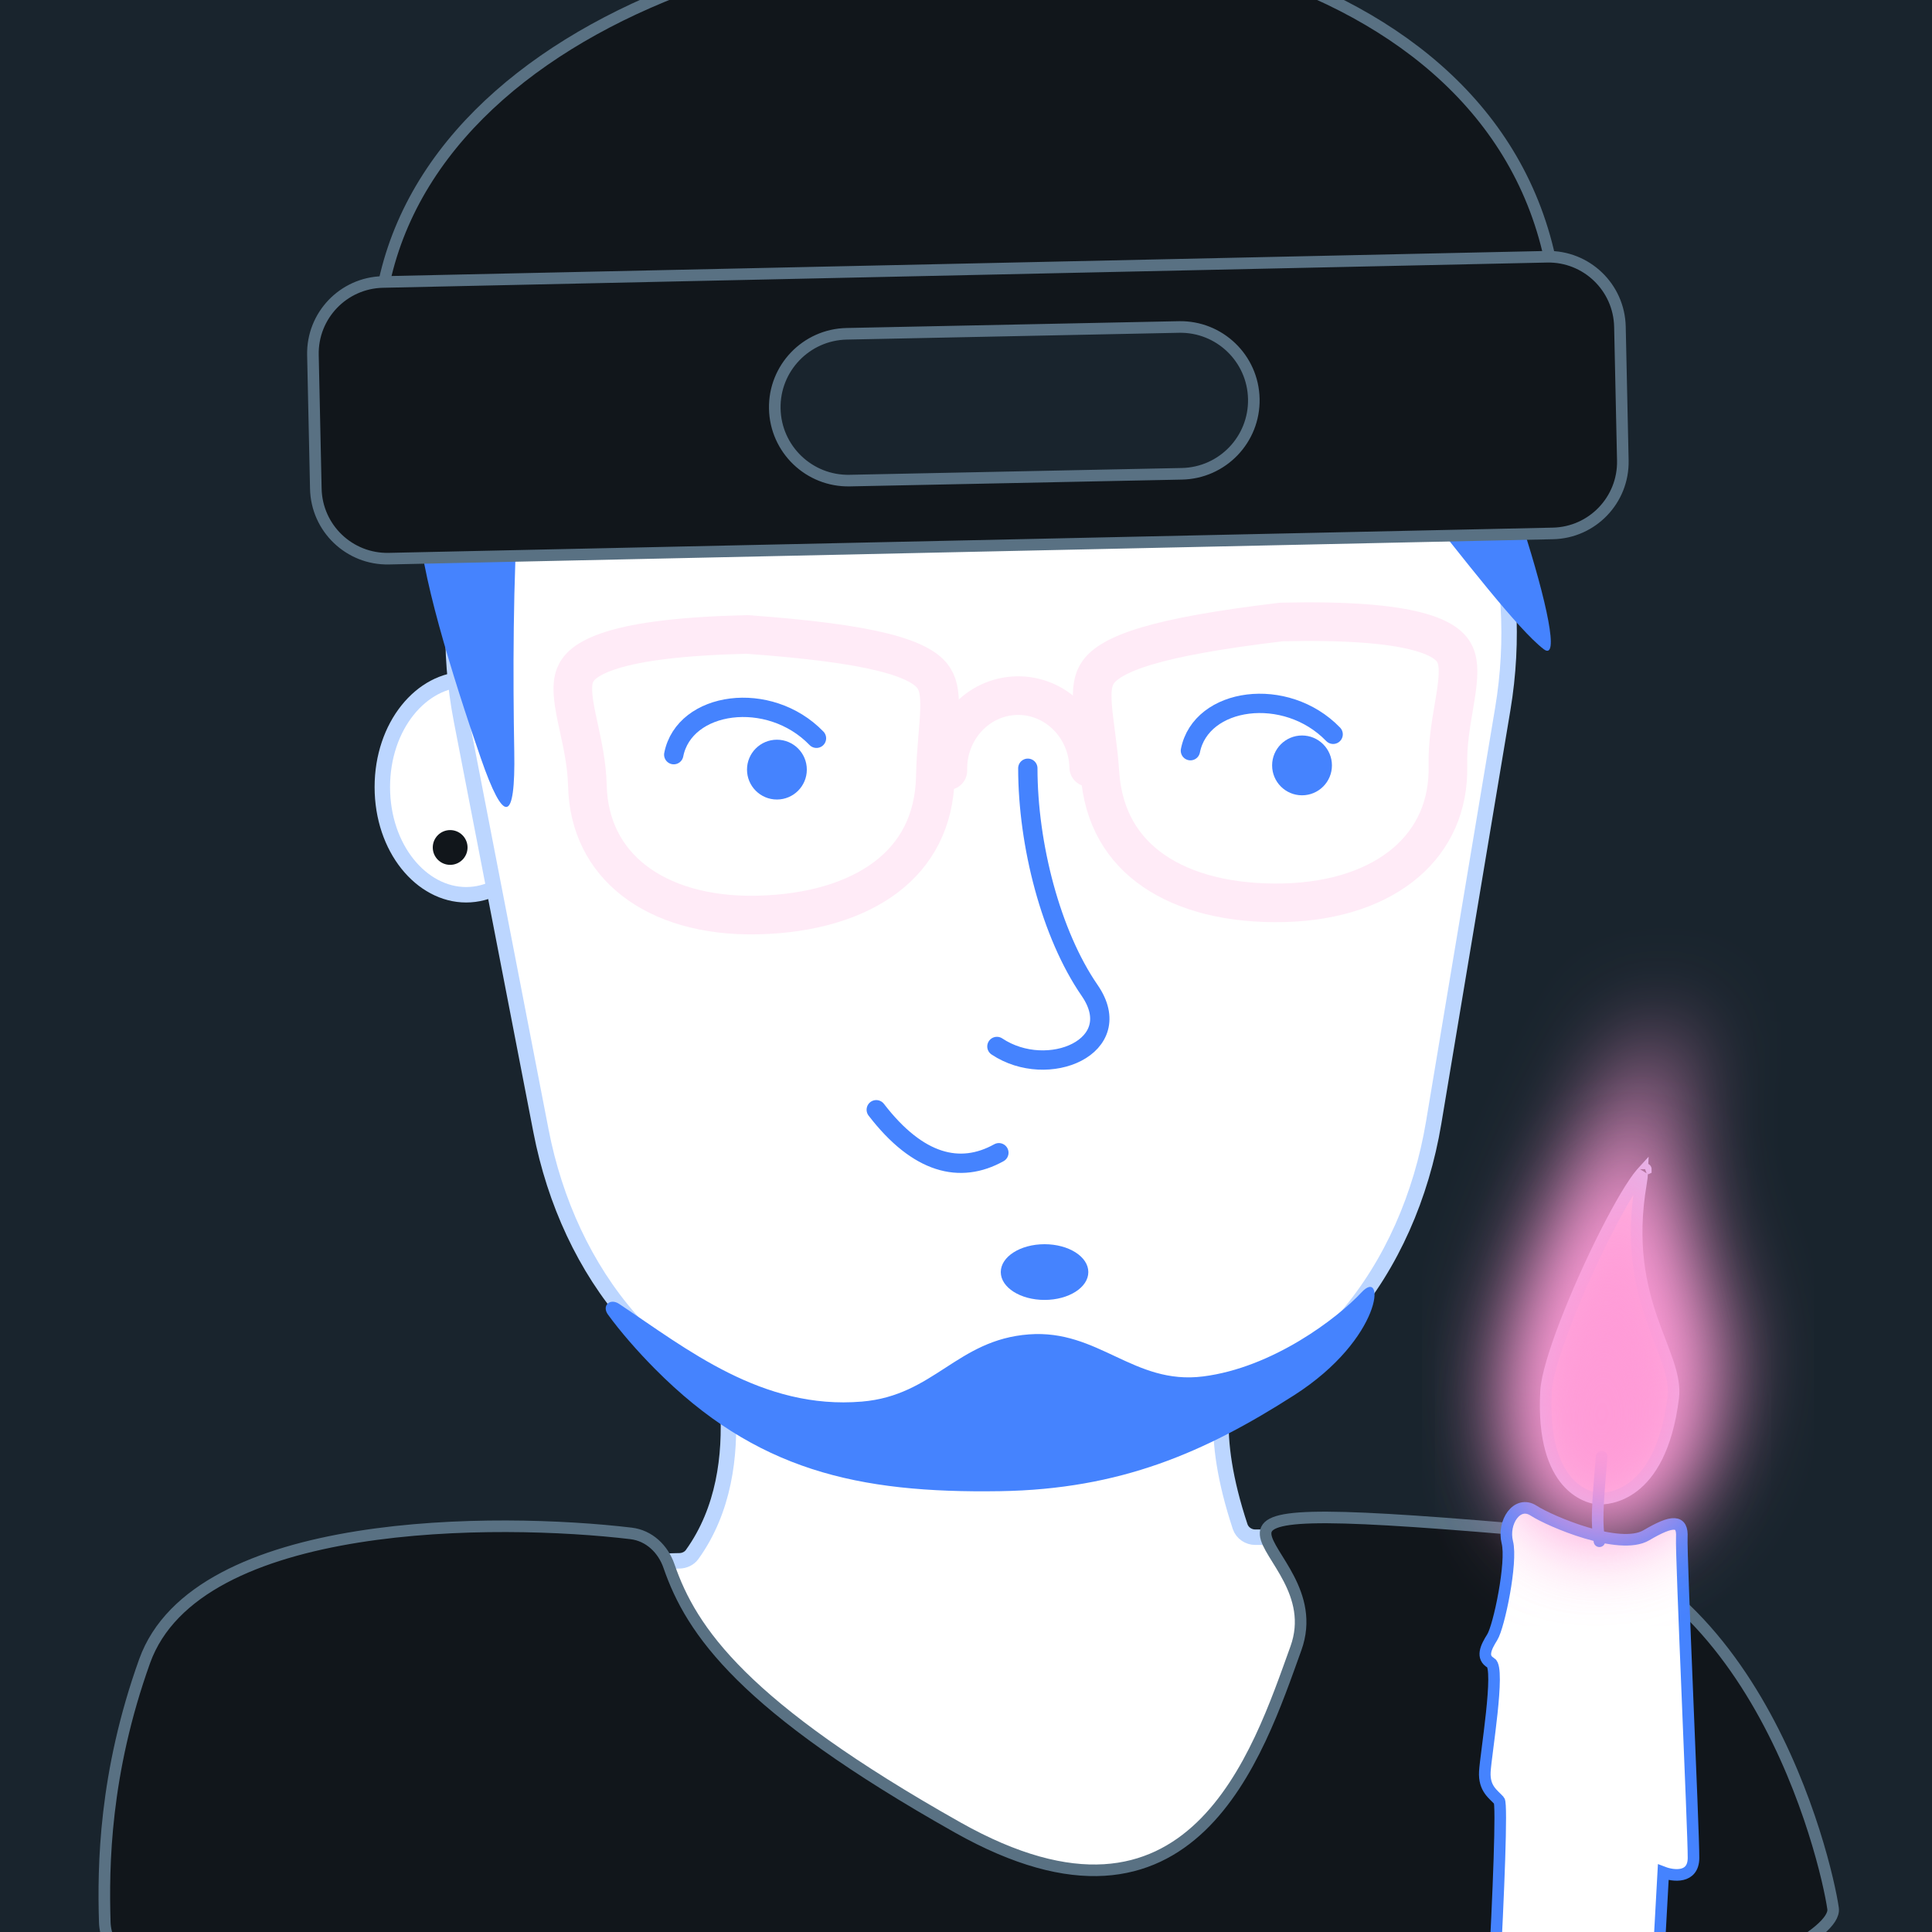
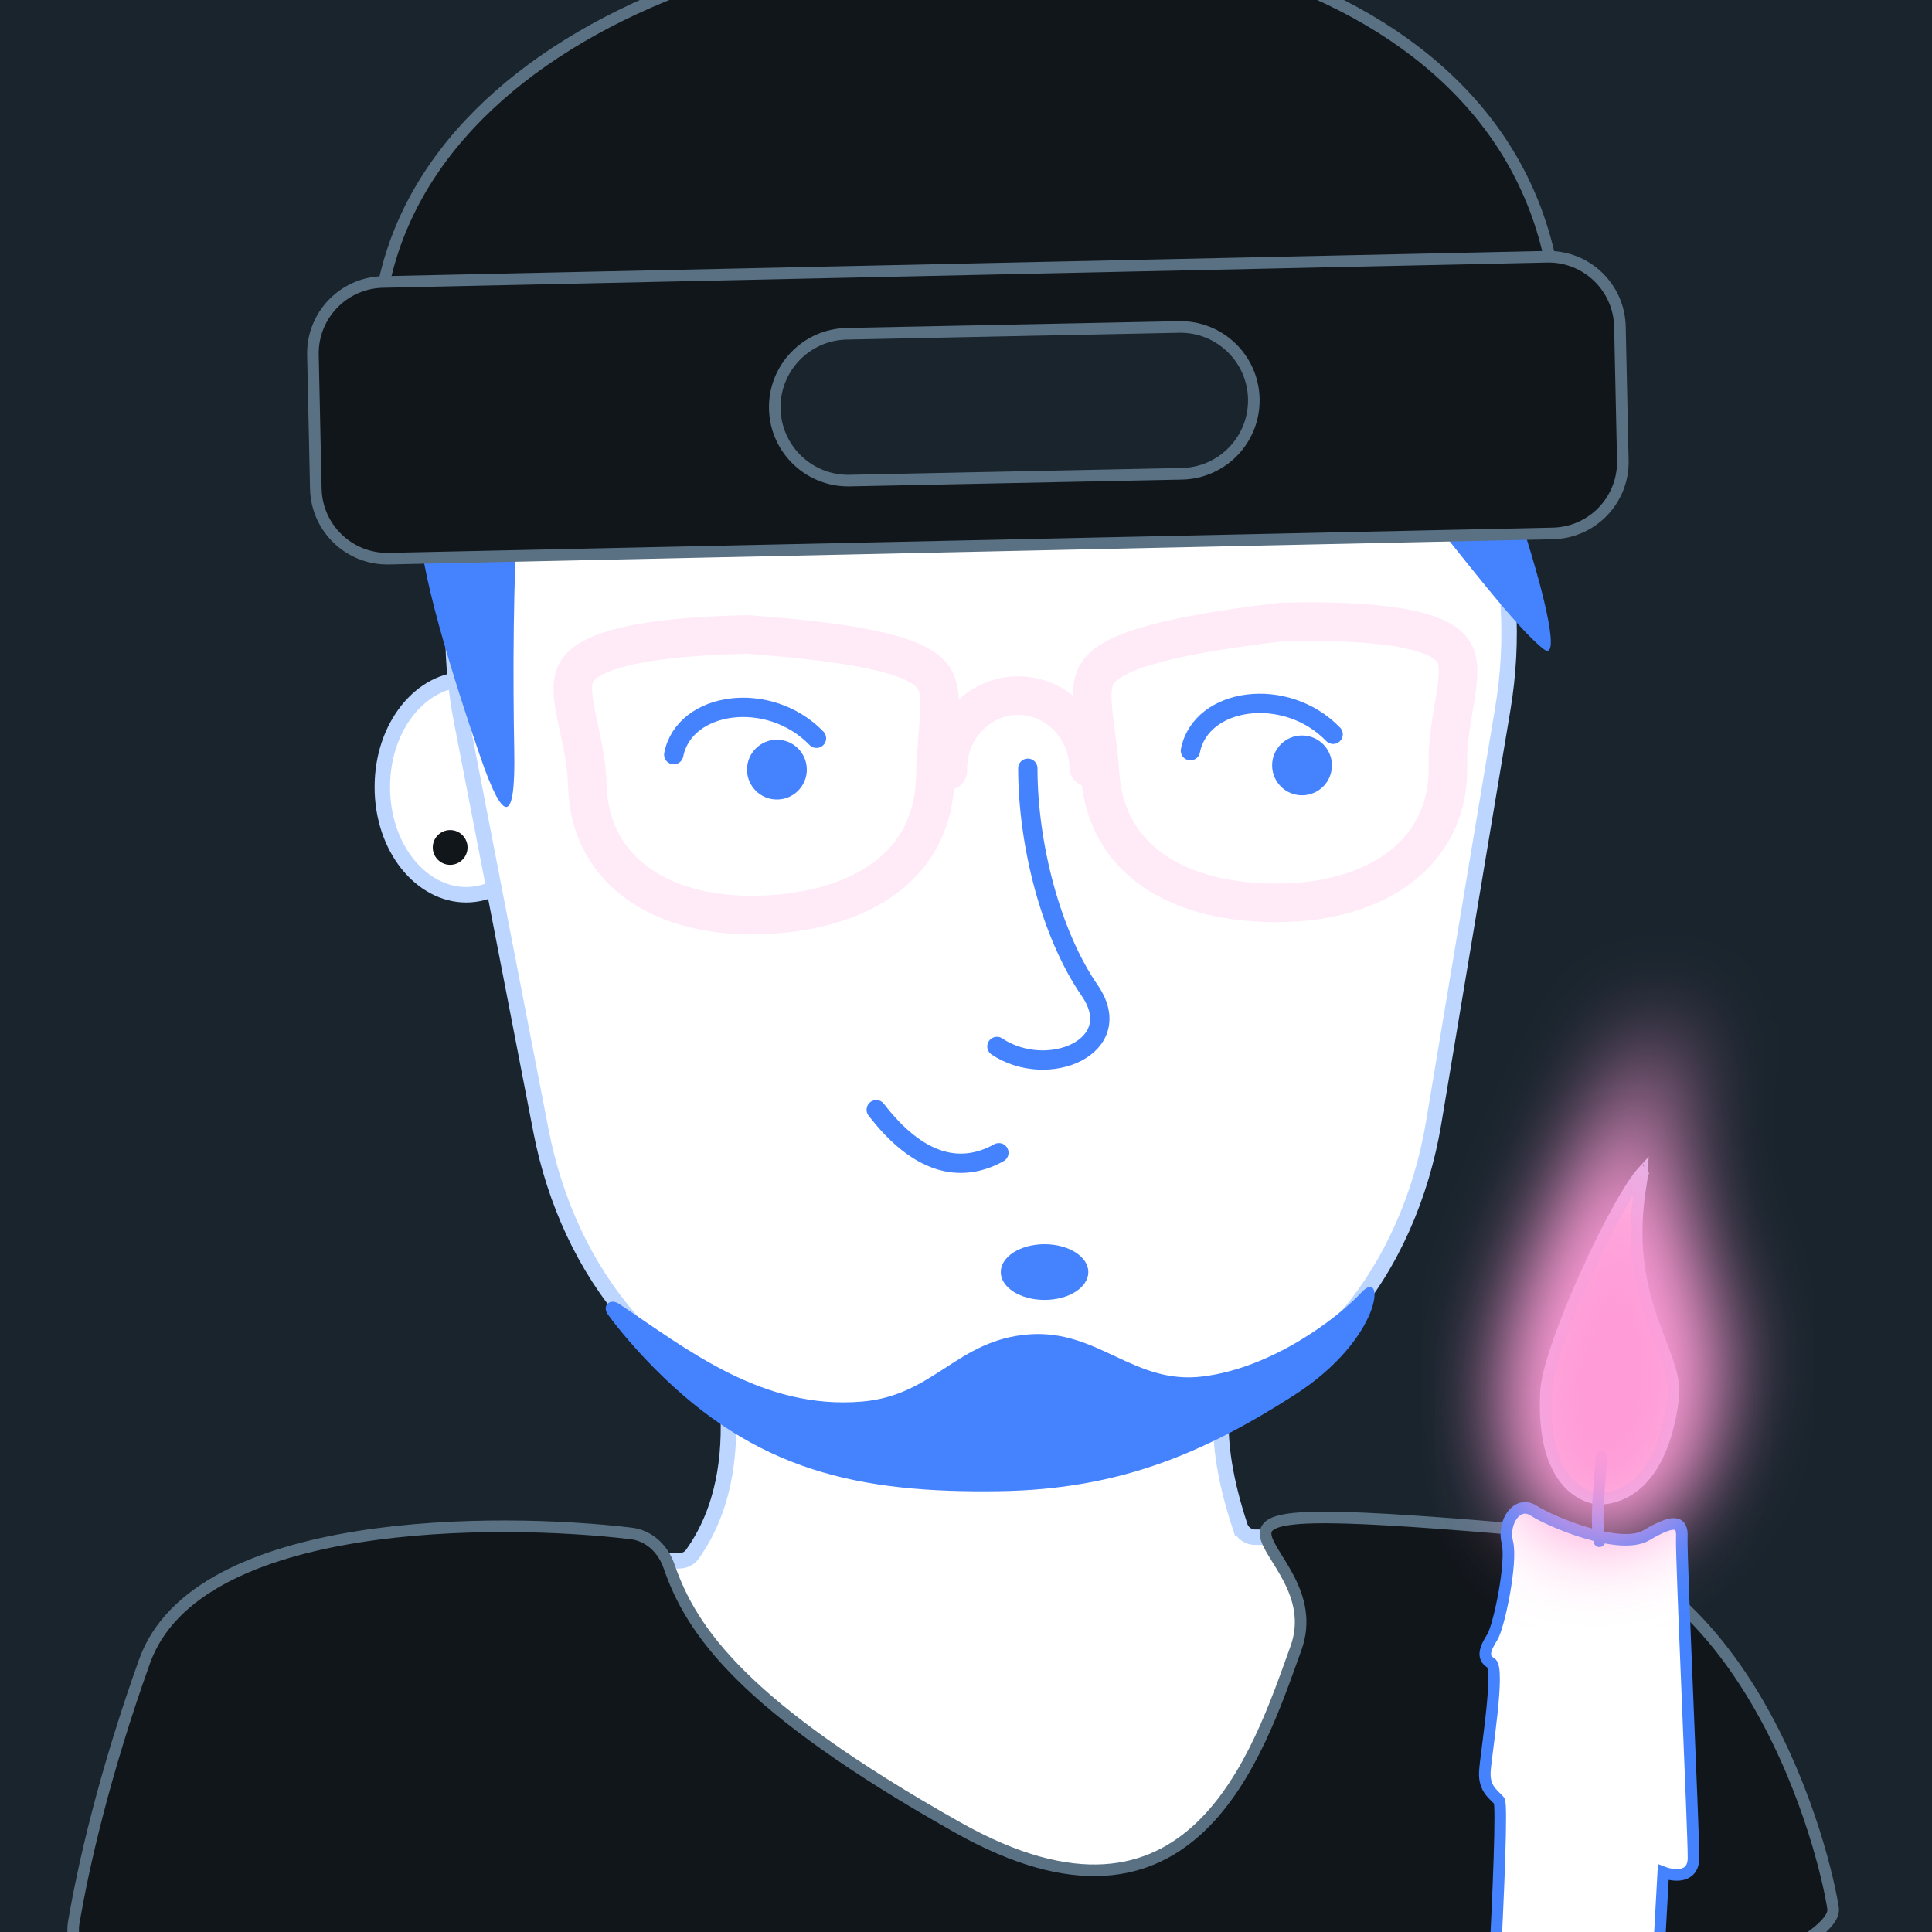
<svg xmlns="http://www.w3.org/2000/svg" width="500" height="500" viewBox="0 0 500 500" fill="none">
-   <g clip-path="url(#clip0_663_705)">
+   <g clip-path="url(#clip0_664_1288)">
    <rect width="500" height="500" transform="matrix(1 0 0 -1 0 500)" fill="#19242D" />
-     <path d="M221.281 297.854H286.741C286.741 297.854 286.741 385.4 310.658 417.328C334.576 449.257 277.842 456.328 256.529 457.465C233.645 458.686 177.565 423.508 199.423 410.118C221.281 396.729 221.281 297.854 221.281 297.854Z" fill="white" />
-     <path d="M182.827 336.191L319.519 347.827C319.545 347.846 319.591 347.884 319.655 347.955C319.835 348.154 320.041 348.495 320.201 348.948C320.359 349.395 320.439 349.858 320.439 350.247C320.44 350.438 320.421 350.588 320.396 350.696C320.37 350.804 320.345 350.844 320.348 350.838C316.043 357.664 312.921 370.798 320.939 395.065C321.505 396.777 323.177 397.841 324.85 397.828C344.157 397.684 355.17 403.065 360.384 410.653C365.607 418.255 365.486 428.761 360.933 439.951C351.811 462.369 325.557 485.752 295.709 488.933C276.754 490.953 253.709 486.624 231.238 478.846C208.796 471.077 187.117 459.934 170.943 448.516C162.852 442.805 156.195 437.064 151.513 431.687C146.78 426.252 144.287 421.443 144.043 417.578C143.925 415.704 144.334 414.044 145.295 412.563C146.27 411.061 147.893 409.623 150.385 408.36C155.419 405.809 163.654 404.142 175.903 403.936C177.053 403.916 178.345 403.387 179.132 402.294C187.405 390.79 189.097 376.711 188.371 364.438C187.643 352.141 184.474 341.402 182.749 336.33C182.743 336.311 182.743 336.299 182.745 336.288C182.748 336.272 182.757 336.249 182.774 336.227C182.791 336.204 182.807 336.195 182.813 336.192L182.815 336.191L182.815 336.191L182.815 336.191L182.817 336.191C182.818 336.191 182.822 336.191 182.827 336.191ZM319.493 347.811C319.493 347.811 319.495 347.812 319.498 347.814C319.495 347.812 319.493 347.811 319.493 347.811Z" fill="white" stroke="#BCD6FF" stroke-width="4" />
-     <path d="M37.421 429.922C50.899 392.316 128.95 392.742 163.331 396.845C167.991 397.401 171.602 400.86 173.132 405.297C178.943 422.146 192.243 441.619 247.831 472.945C308.602 507.191 325.602 453.664 335.378 426.597C345.596 398.303 285.421 386.685 391.921 395.729C453.728 400.977 472.571 481.179 474.395 493.905C476.22 506.632 381.352 541.175 322.971 533.903C264.591 526.63 208.035 510.268 151.479 510.268H40.25C33.307 510.268 27.326 504.392 27.116 497.453C26.673 482.861 27.005 458.988 37.421 429.922Z" fill="#11161B" stroke="#597183" stroke-width="3" />
-     <path d="M238.321 181.721C237.783 193.727 232.437 202.601 223.748 208.629C214.887 214.776 202.246 218.144 187.135 218.144C172.179 218.144 160.249 214.259 152.176 207.92C144.21 201.666 139.7 192.812 139.7 181.945C139.7 176.297 138.589 170.805 137.664 166.234C137.472 165.286 137.288 164.377 137.124 163.515C136.077 158.019 135.877 154.631 136.949 152.146C137.841 150.08 140.21 147.444 147.866 145.356C155.517 143.269 167.493 142.01 185.969 142C203.573 143.627 215.714 145.449 224.055 147.637C232.546 149.864 236.284 152.273 238.028 154.436C239.62 156.41 240.187 158.968 239.942 163.619C239.834 165.686 239.584 167.931 239.291 170.558C239.253 170.896 239.215 171.24 239.176 171.592C238.842 174.609 238.488 178.004 238.321 181.721Z" stroke="#FFEBF7" stroke-width="10" />
-     <path d="M283.701 181.721C284.239 193.727 289.585 202.601 298.274 208.629C307.135 214.776 319.776 218.144 334.887 218.144C349.843 218.144 361.773 214.259 369.846 207.92C377.812 201.666 382.322 192.812 382.322 181.945C382.322 176.297 383.433 170.805 384.358 166.234C384.55 165.286 384.734 164.377 384.898 163.515C385.945 158.019 386.145 154.631 385.073 152.146C384.181 150.08 381.812 147.444 374.156 145.356C366.505 143.269 354.529 142.01 336.053 142C318.449 143.627 306.308 145.449 297.967 147.637C289.476 149.864 285.738 152.273 283.993 154.436C282.402 156.41 281.835 158.968 282.08 163.619C282.188 165.686 282.438 167.931 282.731 170.558C282.769 170.896 282.807 171.24 282.846 171.592C283.18 174.609 283.534 178.004 283.701 181.721Z" stroke="#FFEBF7" stroke-width="10" />
-     <path d="M241.444 180.199C241.444 169.269 250.304 160.408 261.235 160.408C272.165 160.408 281.026 169.269 281.026 180.199" stroke="#FFEBF7" stroke-width="10" stroke-linecap="round" />
-     <path d="M142.325 203.695C142.325 219.543 132.207 231.564 120.636 231.564C109.065 231.564 98.947 219.543 98.947 203.695C98.947 187.846 109.065 175.826 120.636 175.826C132.207 175.826 142.325 187.846 142.325 203.695Z" fill="white" stroke="#BCD6FF" stroke-width="4" />
-     <path d="M235.28 46.053H272.526C345.46 46.053 400.93 111.556 388.914 183.493L371.032 290.547C364.688 328.532 340.048 361.179 302.547 367.03C288.926 369.155 273.326 370.608 256.135 370.608C238.137 370.608 221.884 369.015 207.819 366.726C171.405 360.8 147.133 329.451 140.013 292.706L119.435 186.499C105.325 113.679 161.106 46.053 235.28 46.053Z" fill="white" stroke="#BCD6FF" stroke-width="4" />
+     <path d="M221.281 297.853H286.741C286.741 297.853 286.741 385.399 310.659 417.328C334.576 449.257 277.842 456.328 256.529 457.465C233.645 458.686 177.565 423.508 199.423 410.118C221.281 396.729 221.281 297.853 221.281 297.853Z" fill="white" />
+     <path d="M322.838 394.438L320.939 395.066C321.505 396.778 323.177 397.841 324.85 397.829C344.157 397.685 355.17 403.065 360.384 410.654C365.608 418.255 365.486 428.762 360.933 439.952C351.811 462.37 325.557 485.753 295.709 488.934C276.754 490.954 253.709 486.625 231.238 478.846C208.796 471.077 187.117 459.935 170.943 448.517C162.853 442.805 156.195 437.064 151.513 431.688C146.78 426.253 144.287 421.443 144.043 417.579C143.925 415.704 144.334 414.044 145.295 412.563C146.27 411.061 147.893 409.624 150.385 408.361C155.419 405.81 163.654 404.143 175.903 403.936C177.053 403.917 178.345 403.388 179.132 402.294C187.405 390.791 189.097 376.712 188.371 364.438C187.643 352.142 184.474 341.403 182.749 336.331C182.743 336.311 182.743 336.3 182.745 336.289C182.748 336.273 182.757 336.25 182.774 336.227C182.791 336.205 182.807 336.195 182.813 336.193L182.815 336.192L182.815 336.192L182.815 336.192L182.817 336.192C182.818 336.192 182.822 336.192 182.827 336.192L319.519 347.828C319.545 347.847 319.591 347.885 319.655 347.956C319.835 348.155 320.041 348.496 320.201 348.949C320.359 349.396 320.439 349.859 320.439 350.248C320.44 350.439 320.421 350.589 320.396 350.696C320.372 350.799 320.348 350.839 320.348 350.839L320.349 350.839C316.044 357.665 312.921 370.798 320.939 395.066L322.838 394.438ZM319.493 347.812C319.493 347.812 319.495 347.812 319.498 347.814C319.495 347.813 319.493 347.812 319.493 347.812Z" fill="white" stroke="#BCD6FF" stroke-width="4" />
+     <path d="M37.421 429.923C50.899 392.317 128.95 392.742 163.331 396.846C167.991 397.402 171.602 400.861 173.132 405.298C178.943 422.147 192.243 441.62 247.831 472.946C308.602 507.192 325.602 453.665 335.378 426.598C345.596 398.304 285.421 386.686 391.921 395.73C453.728 400.978 472.571 481.179 474.395 493.906C476.22 506.632 381.352 541.176 322.971 533.904C264.591 526.631 208.035 510.269 151.479 510.269H30.234C23.291 510.269 17.93 504.403 19.087 497.558C21.553 482.976 26.98 459.058 37.421 429.923Z" fill="#11161B" stroke="#597183" stroke-width="3" />
+     <path d="M238.321 181.721C237.783 193.727 232.437 202.601 223.748 208.629C214.887 214.776 202.246 218.144 187.135 218.144C172.179 218.144 160.249 214.259 152.176 207.92C144.21 201.666 139.7 192.812 139.7 181.945C139.7 176.297 138.589 170.805 137.664 166.234C137.472 165.286 137.288 164.377 137.124 163.515C136.077 158.019 135.877 154.631 136.949 152.146C137.841 150.08 140.21 147.444 147.866 145.356C155.517 143.269 167.493 142.01 185.969 142C203.573 143.627 215.714 145.449 224.055 147.637C232.546 149.864 236.284 152.273 238.029 154.436C239.62 156.41 240.187 158.968 239.942 163.619C239.834 165.686 239.584 167.931 239.291 170.557C239.253 170.895 239.215 171.24 239.176 171.592C238.842 174.609 238.488 178.004 238.321 181.721Z" stroke="#FFEBF7" stroke-width="10" />
+     <path d="M283.701 181.721C284.239 193.727 289.585 202.601 298.274 208.629C307.135 214.776 319.776 218.144 334.887 218.144C349.843 218.144 361.773 214.259 369.846 207.92C377.812 201.666 382.322 192.812 382.322 181.945C382.322 176.297 383.433 170.805 384.358 166.234C384.55 165.286 384.734 164.377 384.898 163.515C385.945 158.019 386.146 154.631 385.073 152.146C384.181 150.08 381.812 147.444 374.156 145.356C366.506 143.269 354.529 142.01 336.053 142C318.449 143.627 306.308 145.449 297.967 147.637C289.476 149.864 285.738 152.273 283.994 154.436C282.402 156.41 281.835 158.968 282.08 163.619C282.189 165.686 282.438 167.931 282.731 170.557C282.769 170.895 282.807 171.24 282.846 171.592C283.18 174.609 283.534 178.004 283.701 181.721Z" stroke="#FFEBF7" stroke-width="10" />
+     <path d="M241.444 180.2C241.444 169.269 250.304 160.409 261.235 160.409C272.165 160.409 281.026 169.269 281.026 180.2" stroke="#FFEBF7" stroke-width="10" stroke-linecap="round" />
+     <path d="M142.325 203.694C142.325 219.543 132.207 231.563 120.636 231.563C109.065 231.563 98.947 219.543 98.947 203.694C98.947 187.846 109.065 175.825 120.636 175.825C132.207 175.825 142.325 187.846 142.325 203.694Z" fill="white" stroke="#BCD6FF" stroke-width="4" />
+     <path d="M119.435 186.498C105.325 113.678 161.106 46.052 235.28 46.052H272.526C345.46 46.052 400.93 111.555 388.914 183.493L371.033 290.546C364.688 328.531 340.048 361.178 302.547 367.029C288.926 369.154 273.326 370.607 256.135 370.607C238.137 370.607 221.883 369.014 207.819 366.725C171.405 360.799 147.133 329.45 140.013 292.705L119.435 186.498Z" fill="white" stroke="#BCD6FF" stroke-width="4" />
    <circle cx="201.065" cy="199.176" r="7.74" fill="#4583FE" />
-     <path d="M211.302 191.068C199.053 178.398 177.097 181.48 174.365 195.307" stroke="#4583FE" stroke-width="5" stroke-linecap="round" />
+     <path d="M211.303 191.068C199.053 178.398 177.097 181.48 174.365 195.307" stroke="#4583FE" stroke-width="5" stroke-linecap="round" />
    <circle cx="336.964" cy="198.084" r="7.74" fill="#4583FE" />
-     <path d="M345.017 190.039C332.767 177.369 310.811 180.451 308.079 194.278" stroke="#4583FE" stroke-width="5" stroke-linecap="round" />
-     <path d="M242.067 200.976C241.84 212.519 237.107 221.091 229.333 226.987C221.403 233.002 209.951 236.48 196.12 236.803C182.452 237.121 171.499 233.68 164.011 227.844C156.617 222.08 152.257 213.73 152.013 203.29C151.887 197.872 150.741 192.626 149.787 188.26C149.589 187.355 149.399 186.488 149.229 185.664C148.141 180.413 147.883 177.17 148.81 174.777C149.56 172.842 151.592 170.335 158.483 168.203C165.406 166.061 176.339 164.599 193.326 164.191C209.554 165.374 220.731 166.857 228.413 168.764C236.229 170.704 239.623 172.899 241.215 174.858C242.69 176.674 243.278 179.095 243.156 183.577C243.102 185.562 242.922 187.72 242.711 190.246C242.684 190.571 242.656 190.903 242.629 191.24C242.388 194.142 242.138 197.406 242.067 200.976Z" stroke="#FFEBF7" stroke-width="10" />
+     <path d="M345.017 190.038C332.768 177.368 310.811 180.45 308.08 194.277" stroke="#4583FE" stroke-width="5" stroke-linecap="round" />
+     <path d="M242.067 200.976C241.84 212.519 237.107 221.091 229.333 226.987C221.403 233.002 209.951 236.48 196.12 236.803C182.452 237.121 171.499 233.68 164.011 227.844C156.617 222.08 152.257 213.73 152.013 203.29C151.887 197.872 150.741 192.626 149.787 188.26C149.589 187.355 149.399 186.488 149.229 185.664C148.141 180.413 147.883 177.17 148.81 174.777C149.56 172.842 151.592 170.335 158.483 168.203C165.406 166.061 176.339 164.599 193.326 164.191C209.554 165.374 220.732 166.857 228.413 168.764C236.229 170.704 239.623 172.899 241.215 174.858C242.69 176.674 243.278 179.095 243.156 183.577C243.102 185.562 242.922 187.72 242.711 190.246C242.684 190.571 242.656 190.903 242.629 191.24C242.388 194.142 242.138 197.406 242.067 200.976Z" stroke="#FFEBF7" stroke-width="10" />
    <path d="M284.654 199.983C285.42 211.504 290.547 219.846 298.587 225.373C306.788 231.012 318.391 233.953 332.221 233.631C345.889 233.312 356.67 229.364 363.878 223.185C370.995 217.083 374.962 208.54 374.719 198.099C374.592 192.681 375.493 187.388 376.243 182.982C376.398 182.069 376.547 181.193 376.679 180.363C377.521 175.067 377.628 171.816 376.59 169.469C375.751 167.57 373.604 165.16 366.622 163.352C359.606 161.535 348.617 160.583 331.629 160.968C315.474 162.905 304.378 164.907 296.793 167.17C289.077 169.473 285.788 171.823 284.289 173.855C282.901 175.737 282.426 178.182 282.757 182.654C282.903 184.634 283.183 186.782 283.511 189.295C283.554 189.619 283.597 189.949 283.64 190.285C284.015 193.172 284.418 196.421 284.654 199.983Z" stroke="#FFEBF7" stroke-width="10" />
-     <path d="M245.303 199.44C245.058 188.955 253.022 180.265 263.091 180.03C273.159 179.795 281.519 188.105 281.763 198.59" stroke="#FFEBF7" stroke-width="10" stroke-linecap="round" />
-     <path d="M281.58 117.15C263.93 100.791 234.755 82.16 198.972 82.16C132.589 82.16 173.726 77.337 144.385 88.34C133.054 92.589 132.395 156.366 133.09 194.464C133.428 213.01 130.468 213.671 124.407 196.14C117.118 175.059 108.336 146.912 108.336 133.658C108.336 -6.177 278.17 61.706 365.284 78.23C368.032 78.751 370.45 80.21 371.904 82.6C386.014 105.793 407.857 174.429 399.5 168C386.111 157.7 343.166 94.519 343.166 106.879C343.166 110.846 343.461 113.5 343.815 116.257C344.855 124.368 336.61 129.068 331.217 122.921C321.732 112.106 316.209 99.669 299.908 99.669C289.018 99.669 290.499 104.784 294.06 112.099C298.512 121.241 289.038 124.061 281.58 117.15Z" fill="#4583FE" />
-     <path d="M223.063 362.73C197.214 364.9 177.759 349.122 160.216 337.441C157.857 335.871 155.671 337.908 157.335 340.202C160.541 344.622 164.987 349.715 169.53 354.295C195.568 380.549 221.917 386.484 258.78 385.915C289.984 385.434 311.821 375.862 334.901 361.096C357.982 346.33 358.585 327.757 352.357 334.462C346.129 341.167 329.327 353.966 311.332 356.224C293.379 358.477 284.313 343.994 266.296 345.337C247.646 346.728 241.757 361.161 223.063 362.73Z" fill="#4583FE" />
-     <path d="M226.774 287.199C237.6 301.275 248.476 303.902 258.507 298.326" stroke="#4583FE" stroke-width="5" stroke-linecap="round" />
-     <ellipse cx="270.329" cy="329.21" rx="11.329" ry="7.21" fill="#4583FE" />
-     <path d="M266 198.824C266 218.655 272 241.824 282 256.324C292 270.824 271.196 279.622 258 270.824" stroke="#4583FE" stroke-width="5" stroke-linecap="round" stroke-linejoin="round" />
-     <circle cx="116.5" cy="219.324" r="4.5" fill="#11161B" />
-     <path d="M106.729 132.73C29.684 -51.255 465.37 -83.546 395.781 132.68C388.415 114.538 209.256 103.632 180.169 110.065C143.91 118.085 119.878 156.88 106.729 132.73Z" fill="#11161B" stroke="#597183" stroke-width="3" />
-     <rect x="80.585" y="73.379" width="338.33" height="71.62" rx="18.5" transform="rotate(-1.24178 80.5846 73.3792)" fill="#11161B" stroke="#597183" stroke-width="3" />
-     <rect x="200.124" y="86.774" width="124" height="38" rx="19" transform="rotate(-1.17266 200.124 86.7737)" fill="#19242D" stroke="#597183" stroke-width="3" />
-     <path d="M400.121 360.015C399.416 372.758 402.349 379.589 405.479 383.255C408.616 386.93 412.149 387.657 413.1 387.791C413.288 387.817 413.465 387.833 413.663 387.843C414.697 387.896 418.685 387.86 422.802 384.68C426.897 381.518 431.373 375.049 433.02 361.732C433.363 358.963 432.788 356.108 431.695 352.788C431.149 351.13 430.488 349.395 429.769 347.514L429.7 347.334C429.004 345.515 428.259 343.569 427.541 341.487C424.555 332.827 422.028 321.81 424.68 306.251C424.889 305.029 424.994 304.087 425.019 303.386C424.955 303.456 424.887 303.532 424.816 303.613C422.631 306.121 419.219 311.906 415.572 319.097C411.952 326.235 408.179 334.601 405.26 342.15C402.315 349.77 400.323 356.35 400.121 360.015ZM425.931 302.583C425.931 302.582 425.928 302.583 425.922 302.586C425.928 302.584 425.931 302.583 425.931 302.583Z" fill="#FFEBF7" stroke="#BCD6FF" stroke-width="3" />
-     <path d="M430.455 484.552L426.115 563.043C411.082 563.164 381.364 562.854 382.756 560.645C384.496 557.884 389.482 467.684 387.988 466.014C386.493 464.344 384.031 462.938 384.276 458.508C384.521 454.077 388.295 431.746 385.833 430.34C383.371 428.934 384.46 426.454 386.2 423.693C387.94 420.932 391.4 404.298 390.097 399.147C388.794 393.995 392.608 388.174 396.899 390.951C401.19 393.728 419.179 401.389 426.071 397.326C432.962 393.262 435.494 393.402 435.249 397.833C435.004 402.264 438.329 474.194 438.278 480.858C438.237 486.189 433.045 485.542 430.455 484.552Z" fill="white" stroke="#4583FE" stroke-width="3" />
-     <path d="M414.505 377.002C413.342 390.376 413.17 394.261 413.93 398.874" stroke="#4583FE" stroke-width="3" stroke-linecap="round" />
-     <g filter="url(#filter0_f_663_705)">
-       <path d="M392.352 350.471C390.201 389.375 410.587 393.28 413.5 393.639C413.737 393.668 413.953 393.688 414.191 393.703C417.28 393.905 440.093 393.998 445.116 353.388C447.369 335.171 425.197 316.746 432.839 271.913C438.786 237.022 393.631 327.338 392.352 350.471Z" fill="#FF9BD7" />
+     <path d="M245.302 199.44C245.058 188.955 253.022 180.265 263.09 180.03C273.159 179.796 281.519 188.105 281.763 198.59" stroke="#FFEBF7" stroke-width="10" stroke-linecap="round" />
+     <path d="M281.58 117.149C263.93 100.791 234.755 82.16 198.972 82.16C132.589 82.16 173.726 77.337 144.385 88.34C133.054 92.588 132.395 156.365 133.09 194.464C133.428 213.01 130.468 213.67 124.407 196.14C117.118 175.059 108.336 146.912 108.336 133.657C108.336 -6.177 278.17 61.706 365.284 78.23C368.032 78.751 370.45 80.21 371.904 82.6C386.014 105.793 407.857 174.428 399.5 168C386.111 157.7 343.166 94.519 343.166 106.879C343.166 110.845 343.461 113.5 343.815 116.257C344.855 124.368 336.61 129.068 331.217 122.92C321.732 112.106 316.209 99.669 299.908 99.669C289.018 99.669 290.499 104.784 294.06 112.099C298.512 121.24 289.038 124.061 281.58 117.149Z" fill="#4583FE" />
+     <path d="M223.063 362.73C197.214 364.9 177.759 349.122 160.216 337.441C157.857 335.871 155.671 337.908 157.335 340.202C160.541 344.622 164.987 349.714 169.53 354.295C195.568 380.549 221.917 386.484 258.78 385.915C289.984 385.433 311.821 375.862 334.901 361.096C357.982 346.33 358.585 327.757 352.357 334.462C346.129 341.167 329.327 353.966 311.332 356.224C293.379 358.477 284.313 343.993 266.296 345.337C247.646 346.727 241.757 361.161 223.063 362.73Z" fill="#4583FE" />
+     <path d="M226.774 287.199C237.6 301.275 248.476 303.902 258.507 298.327" stroke="#4583FE" stroke-width="5" stroke-linecap="round" />
+     <ellipse cx="270.329" cy="329.209" rx="11.329" ry="7.21" fill="#4583FE" />
+     <path d="M266 198.823C266 218.654 272 241.823 282 256.323C292 270.823 271.196 279.621 258 270.823" stroke="#4583FE" stroke-width="5" stroke-linecap="round" stroke-linejoin="round" />
+     <circle cx="116.5" cy="219.323" r="4.5" fill="#11161B" />
+     <path d="M106.729 132.731C29.684 -51.254 465.37 -83.546 395.781 132.68C388.415 114.538 209.256 103.632 180.169 110.066C143.91 118.086 119.878 156.88 106.729 132.731Z" fill="#11161B" stroke="#597183" stroke-width="3" />
+     <rect x="80.585" y="73.379" width="338.33" height="71.62" rx="18.5" transform="rotate(-1.24178 80.5847 73.3795)" fill="#11161B" stroke="#597183" stroke-width="3" />
+     <rect x="200.124" y="86.774" width="124" height="38" rx="19" transform="rotate(-1.17266 200.124 86.7744)" fill="#19242D" stroke="#597183" stroke-width="3" />
+     <path d="M400.121 360.014C399.416 372.758 402.349 379.589 405.479 383.255C408.616 386.93 412.149 387.657 413.1 387.79C413.288 387.817 413.465 387.833 413.663 387.843C414.697 387.895 418.685 387.859 422.802 384.68C426.897 381.518 431.373 375.049 433.02 361.731C433.363 358.962 432.788 356.108 431.695 352.787C431.149 351.13 430.488 349.395 429.769 347.514L429.7 347.334C429.004 345.514 428.259 343.569 427.541 341.486C424.555 332.827 422.028 321.81 424.68 306.251C424.889 305.029 424.994 304.086 425.019 303.386C424.955 303.456 424.887 303.532 424.816 303.613C422.631 306.121 419.219 311.906 415.572 319.097C411.952 326.235 408.179 334.601 405.26 342.15C402.315 349.769 400.323 356.35 400.121 360.014ZM425.931 302.582C425.931 302.582 425.928 302.583 425.922 302.586C425.928 302.584 425.931 302.582 425.931 302.582Z" fill="#FFEBF7" stroke="#BCD6FF" stroke-width="3" />
+     <path d="M430.455 484.553L426.115 563.043C411.082 563.165 381.364 562.855 382.756 560.646C384.496 557.885 389.483 467.685 387.988 466.015C386.493 464.345 384.031 462.939 384.276 458.508C384.521 454.077 388.295 431.746 385.833 430.34C383.371 428.934 384.46 426.455 386.2 423.694C387.94 420.933 391.4 404.299 390.097 399.147C388.795 393.996 392.608 388.175 396.899 390.952C401.19 393.729 419.179 401.39 426.071 397.327C432.962 393.263 435.494 393.403 435.249 397.834C435.004 402.265 438.329 474.195 438.278 480.859C438.237 486.19 433.046 485.543 430.455 484.553Z" fill="white" stroke="#4583FE" stroke-width="3" />
+     <path d="M414.505 377.003C413.342 390.377 413.17 394.262 413.931 398.875" stroke="#4583FE" stroke-width="3" stroke-linecap="round" />
+     <g filter="url(#filter0_f_664_1288)">
+       <path d="M392.352 350.471C390.201 389.375 410.587 393.28 413.5 393.639C413.737 393.668 413.953 393.688 414.191 393.703C417.28 393.905 440.093 393.998 445.116 353.388C447.369 335.171 425.197 316.745 432.839 271.912C438.786 237.022 393.631 327.338 392.352 350.471Z" fill="#FF9BD7" />
    </g>
-     <g filter="url(#filter1_f_663_705)">
-       <path d="M395.623 365.089C394.074 393.099 408.527 396.258 410.966 396.591C411.203 396.623 411.42 396.643 411.658 396.656C414.238 396.795 430.521 396.493 434.142 367.219C435.786 353.92 419.6 340.469 425.179 307.74C429.521 282.269 396.556 348.202 395.623 365.089Z" fill="#FF9BD7" />
+     <g filter="url(#filter1_f_664_1288)">
+       <path d="M395.623 365.09C394.074 393.099 408.527 396.258 410.966 396.591C411.202 396.624 411.419 396.643 411.658 396.656C414.238 396.795 430.521 396.493 434.142 367.219C435.786 353.92 419.6 340.469 425.179 307.74C429.521 282.269 396.556 348.202 395.623 365.09Z" fill="#FF9BD7" />
    </g>
  </g>
  <defs>
-     <filter id="filter0_f_663_705" x="368.193" y="239.992" width="101.084" height="177.738" filterUnits="userSpaceOnUse" color-interpolation-filters="sRGB">
+     <filter id="filter0_f_664_1288" x="368.193" y="239.992" width="101.084" height="177.738" filterUnits="userSpaceOnUse" color-interpolation-filters="sRGB">
      <feFlood flood-opacity="0" result="BackgroundImageFix" />
      <feBlend mode="normal" in="SourceGraphic" in2="BackgroundImageFix" result="shape" />
-       <feGaussianBlur stdDeviation="12" result="effect1_foregroundBlur_663_705" />
+       <feGaussianBlur stdDeviation="12" result="effect1_foregroundBlur_664_1288" />
    </filter>
-     <filter id="filter1_f_663_705" x="371.507" y="277.957" width="86.753" height="142.713" filterUnits="userSpaceOnUse" color-interpolation-filters="sRGB">
+     <filter id="filter1_f_664_1288" x="371.507" y="277.958" width="86.753" height="142.712" filterUnits="userSpaceOnUse" color-interpolation-filters="sRGB">
      <feFlood flood-opacity="0" result="BackgroundImageFix" />
      <feBlend mode="normal" in="SourceGraphic" in2="BackgroundImageFix" result="shape" />
-       <feGaussianBlur stdDeviation="12" result="effect1_foregroundBlur_663_705" />
+       <feGaussianBlur stdDeviation="12" result="effect1_foregroundBlur_664_1288" />
    </filter>
-     <clipPath id="clip0_663_705">
+     <clipPath id="clip0_664_1288">
      <rect width="500" height="500" fill="white" transform="matrix(1 0 0 -1 0 500)" />
    </clipPath>
  </defs>
</svg>
